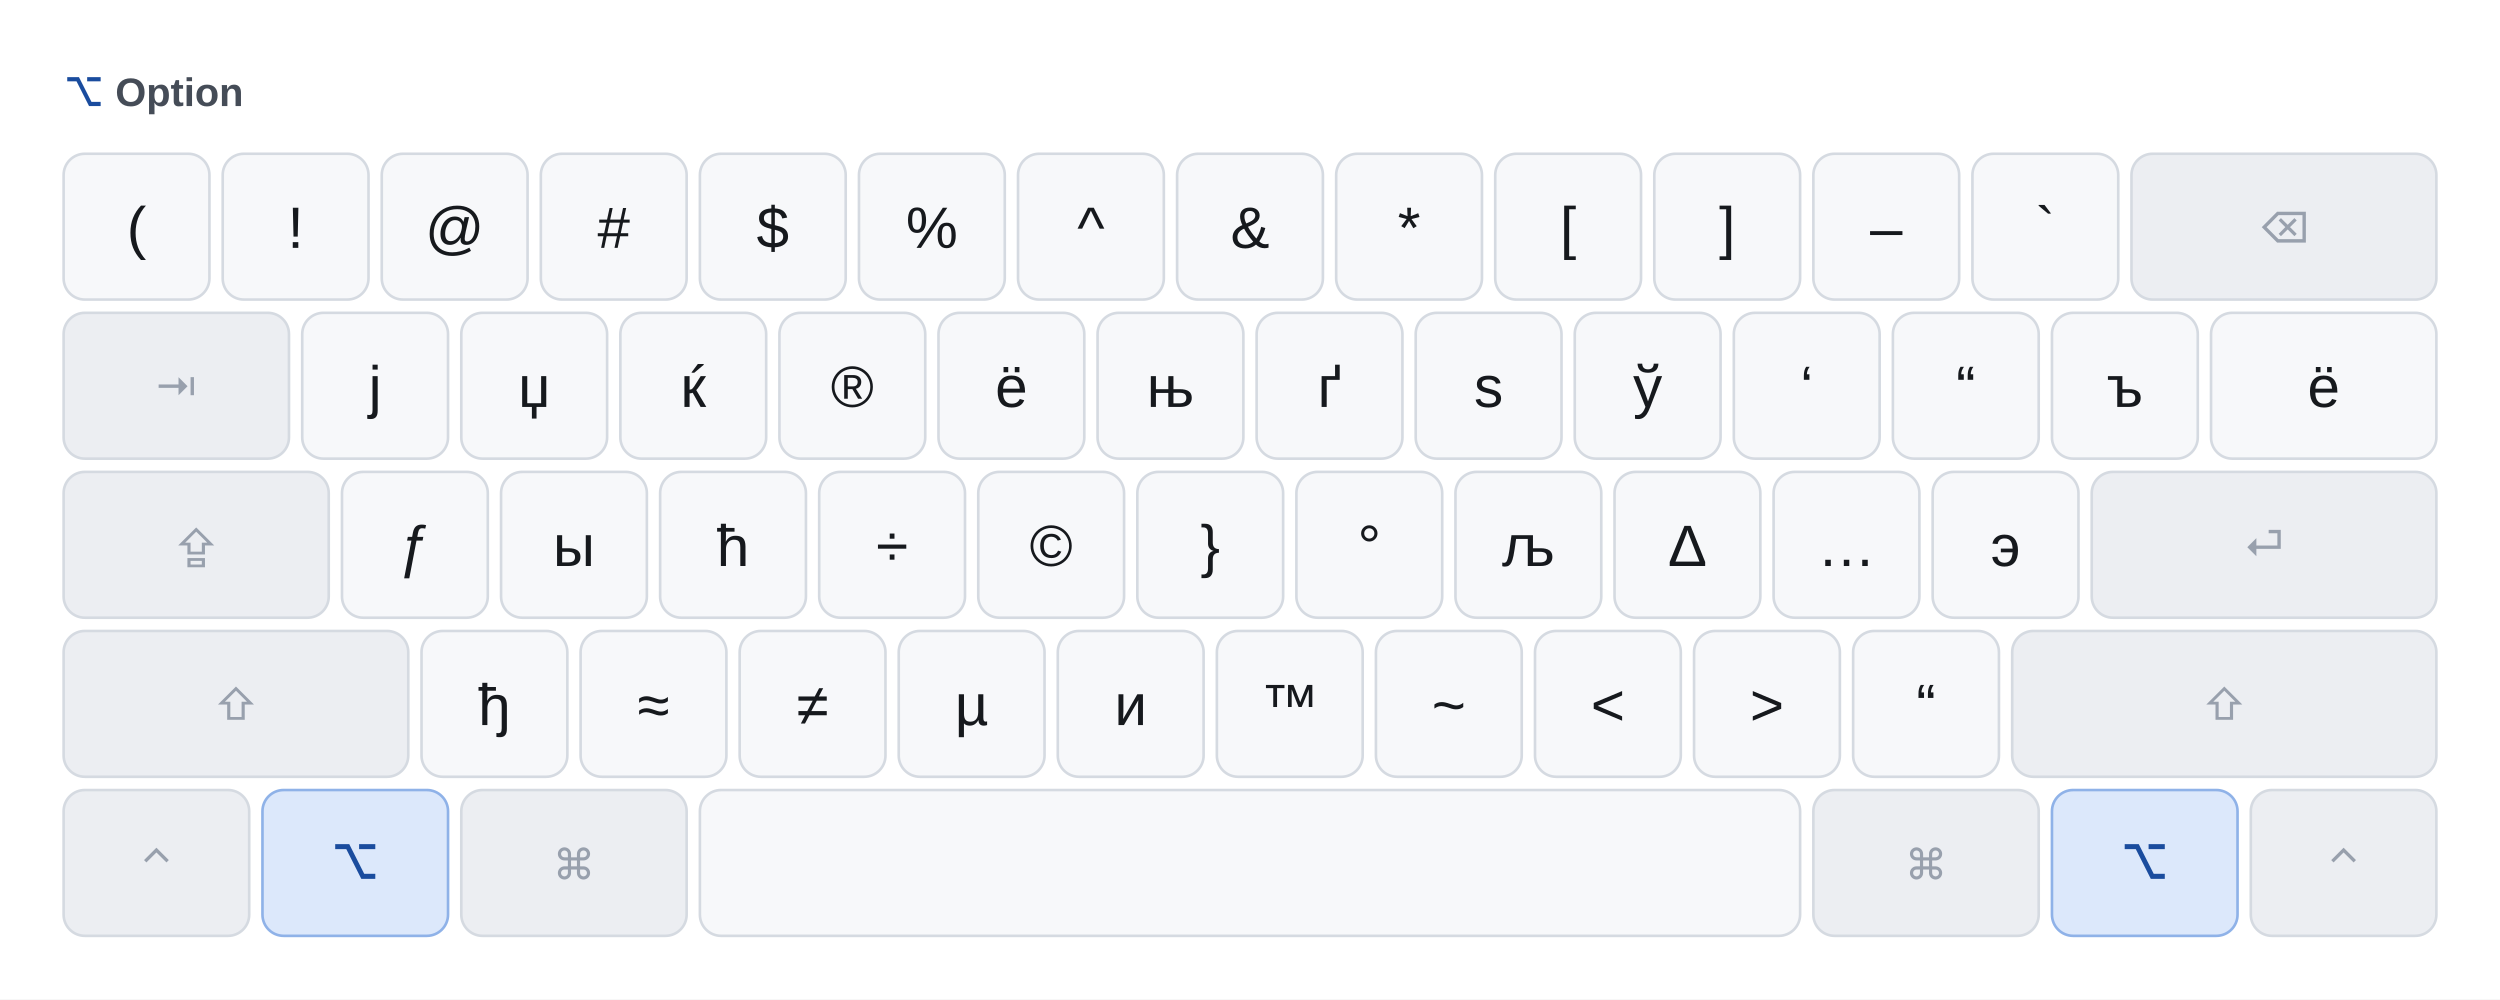
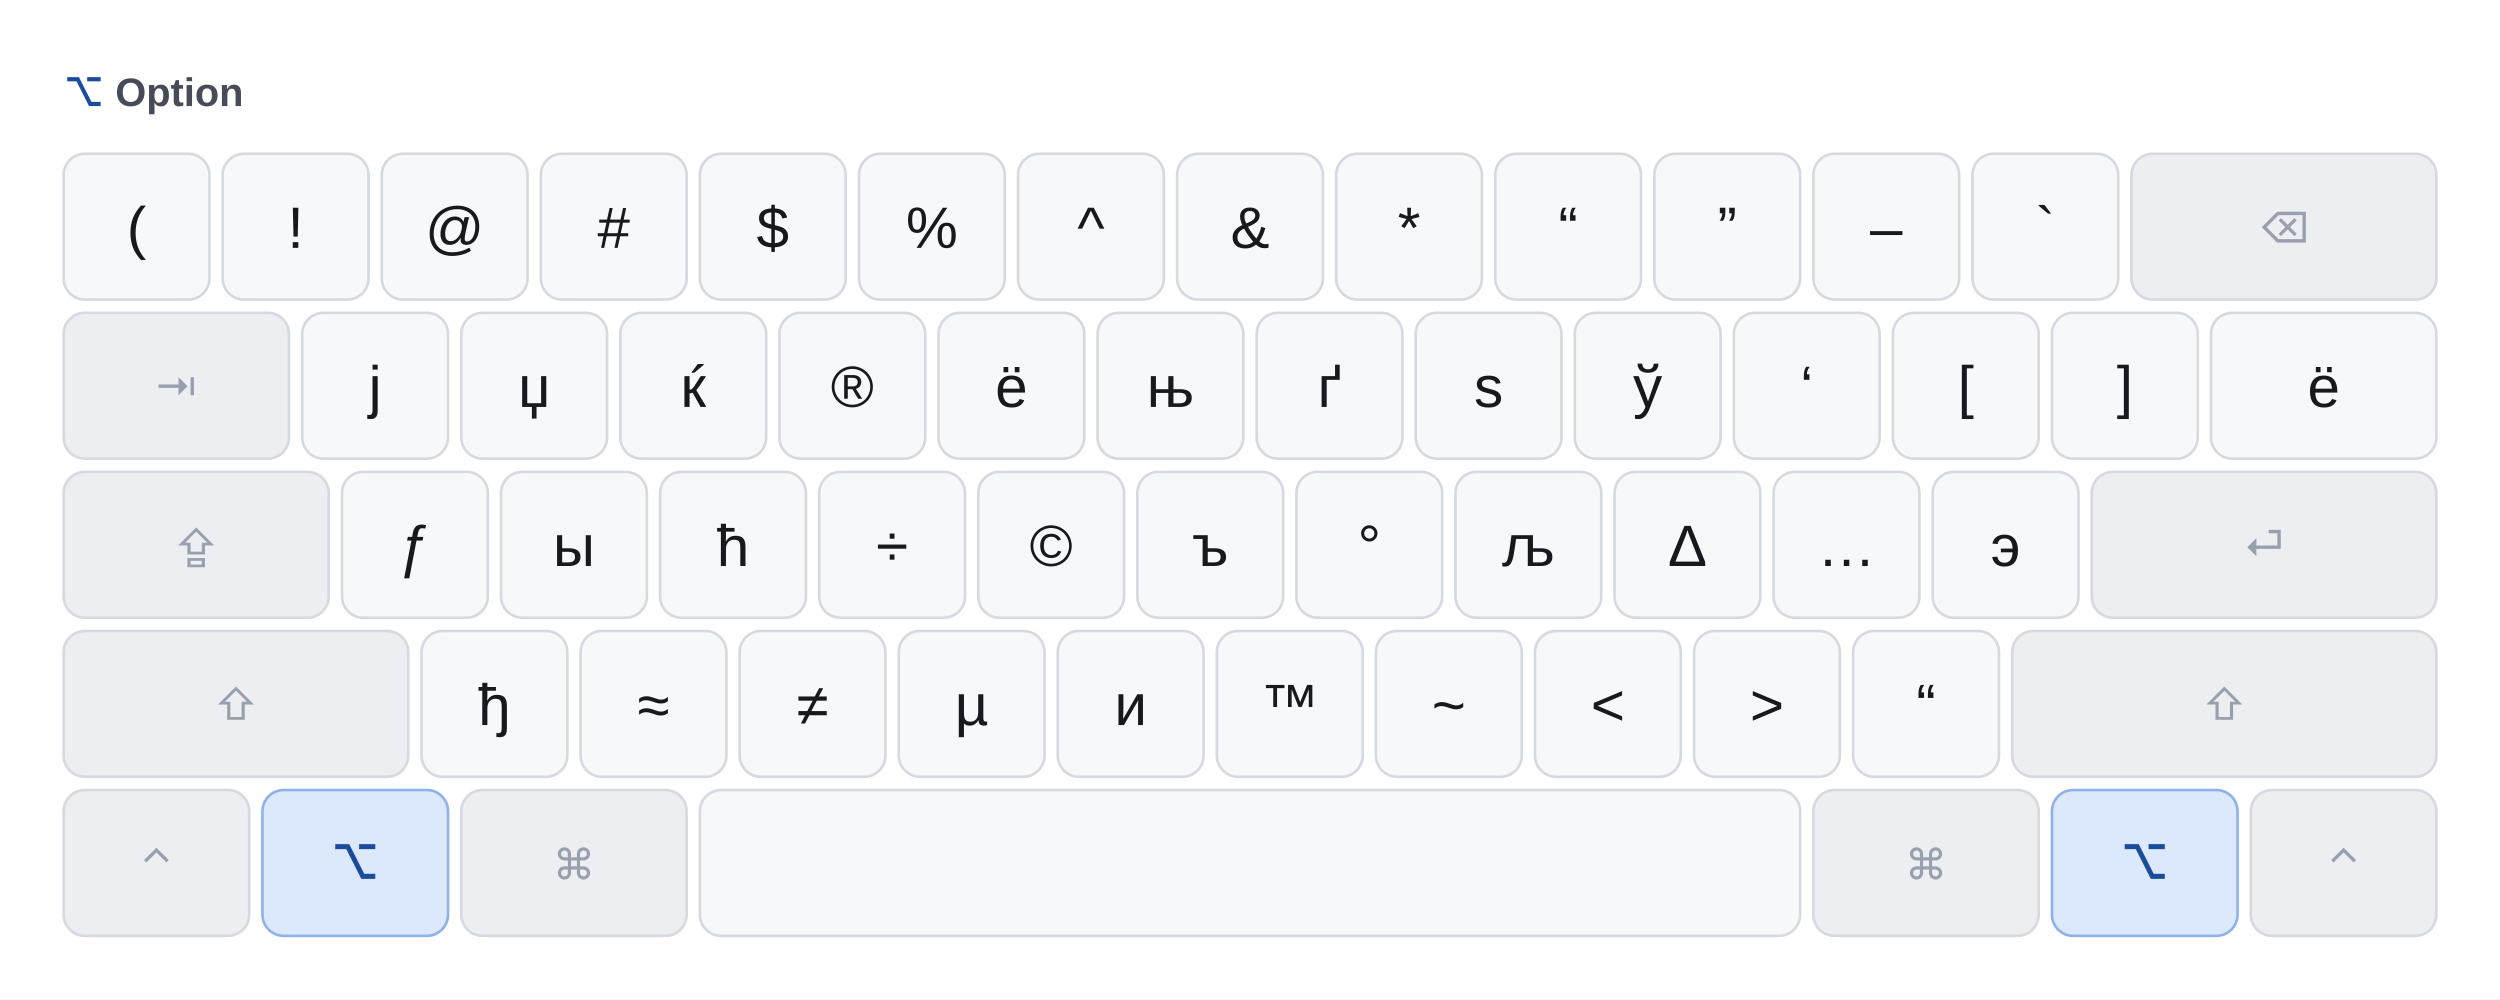
<svg xmlns="http://www.w3.org/2000/svg" width="943" height="377" viewBox="0 0 943 377" font-family="ui-sans-serif, -apple-system, BlinkMacSystemFont, 'SF Pro Text', 'Helvetica Neue', 'Segoe UI', Arial, sans-serif" role="img" aria-label="Ukrainian - Mac PC keyboard diagram, option layer.">
  <rect width="943" height="377" fill="#ffffff" />
  <text x="24" y="40" font-size="15" fill="#454c57" text-anchor="start" font-weight="600">
    <tspan fill="#1a4c9e">⌥</tspan>  Option</text>
  <rect x="24" y="58" width="55" height="55" rx="8" fill="#f7f8fa" stroke="#d5dae1" stroke-width="1" />
  <text x="51.5" y="93.5" font-size="22" fill="#16191d" text-anchor="middle">(</text>
  <rect x="84" y="58" width="55" height="55" rx="8" fill="#f7f8fa" stroke="#d5dae1" stroke-width="1" />
  <text x="111.5" y="93.5" font-size="22" fill="#16191d" text-anchor="middle">!</text>
  <rect x="144" y="58" width="55" height="55" rx="8" fill="#f7f8fa" stroke="#d5dae1" stroke-width="1" />
  <text x="171.5" y="93.5" font-size="22" fill="#16191d" text-anchor="middle">@</text>
  <rect x="204" y="58" width="55" height="55" rx="8" fill="#f7f8fa" stroke="#d5dae1" stroke-width="1" />
  <text x="231.5" y="93.5" font-size="22" fill="#16191d" text-anchor="middle">#</text>
  <rect x="264" y="58" width="55" height="55" rx="8" fill="#f7f8fa" stroke="#d5dae1" stroke-width="1" />
  <text x="291.5" y="93.5" font-size="22" fill="#16191d" text-anchor="middle">$</text>
  <rect x="324" y="58" width="55" height="55" rx="8" fill="#f7f8fa" stroke="#d5dae1" stroke-width="1" />
  <text x="351.5" y="93.5" font-size="22" fill="#16191d" text-anchor="middle">%</text>
  <rect x="384" y="58" width="55" height="55" rx="8" fill="#f7f8fa" stroke="#d5dae1" stroke-width="1" />
  <text x="411.5" y="93.5" font-size="22" fill="#16191d" text-anchor="middle">^</text>
  <rect x="444" y="58" width="55" height="55" rx="8" fill="#f7f8fa" stroke="#d5dae1" stroke-width="1" />
  <text x="471.5" y="93.5" font-size="22" fill="#16191d" text-anchor="middle">&amp;</text>
  <rect x="504" y="58" width="55" height="55" rx="8" fill="#f7f8fa" stroke="#d5dae1" stroke-width="1" />
  <text x="531.5" y="93.5" font-size="22" fill="#16191d" text-anchor="middle">*</text>
  <rect x="564" y="58" width="55" height="55" rx="8" fill="#f7f8fa" stroke="#d5dae1" stroke-width="1" />
-   <text x="591.5" y="93.5" font-size="22" fill="#16191d" text-anchor="middle">[</text>
+   <text x="591.5" y="93.5" font-size="22" fill="#16191d" text-anchor="middle">“</text>
  <rect x="624" y="58" width="55" height="55" rx="8" fill="#f7f8fa" stroke="#d5dae1" stroke-width="1" />
-   <text x="651.5" y="93.5" font-size="22" fill="#16191d" text-anchor="middle">]</text>
+   <text x="651.5" y="93.5" font-size="22" fill="#16191d" text-anchor="middle">”</text>
  <rect x="684" y="58" width="55" height="55" rx="8" fill="#f7f8fa" stroke="#d5dae1" stroke-width="1" />
  <text x="711.5" y="93.5" font-size="22" fill="#16191d" text-anchor="middle">–</text>
  <rect x="744" y="58" width="55" height="55" rx="8" fill="#f7f8fa" stroke="#d5dae1" stroke-width="1" />
  <text x="771.5" y="93.5" font-size="22" fill="#16191d" text-anchor="middle">`</text>
  <rect x="804" y="58" width="115" height="55" rx="8" fill="#eceef2" stroke="#d5dae1" stroke-width="1" />
  <text x="861.5" y="91.5" font-size="16" fill="#98a0ad" text-anchor="middle">⌫</text>
  <rect x="24" y="118" width="85" height="55" rx="8" fill="#eceef2" stroke="#d5dae1" stroke-width="1" />
  <text x="66.5" y="151.5" font-size="16" fill="#98a0ad" text-anchor="middle">⇥</text>
  <rect x="114" y="118" width="55" height="55" rx="8" fill="#f7f8fa" stroke="#d5dae1" stroke-width="1" />
  <text x="141.5" y="153.5" font-size="22" fill="#16191d" text-anchor="middle">ј</text>
  <rect x="174" y="118" width="55" height="55" rx="8" fill="#f7f8fa" stroke="#d5dae1" stroke-width="1" />
  <text x="201.5" y="153.5" font-size="22" fill="#16191d" text-anchor="middle">џ</text>
  <rect x="234" y="118" width="55" height="55" rx="8" fill="#f7f8fa" stroke="#d5dae1" stroke-width="1" />
  <text x="261.5" y="153.5" font-size="22" fill="#16191d" text-anchor="middle">ќ</text>
  <rect x="294" y="118" width="55" height="55" rx="8" fill="#f7f8fa" stroke="#d5dae1" stroke-width="1" />
  <text x="321.5" y="153.5" font-size="22" fill="#16191d" text-anchor="middle">®</text>
  <rect x="354" y="118" width="55" height="55" rx="8" fill="#f7f8fa" stroke="#d5dae1" stroke-width="1" />
  <text x="381.5" y="153.5" font-size="22" fill="#16191d" text-anchor="middle">ё</text>
  <rect x="414" y="118" width="55" height="55" rx="8" fill="#f7f8fa" stroke="#d5dae1" stroke-width="1" />
  <text x="441.5" y="153.5" font-size="22" fill="#16191d" text-anchor="middle">њ</text>
  <rect x="474" y="118" width="55" height="55" rx="8" fill="#f7f8fa" stroke="#d5dae1" stroke-width="1" />
  <text x="501.5" y="153.5" font-size="22" fill="#16191d" text-anchor="middle">ґ</text>
  <rect x="534" y="118" width="55" height="55" rx="8" fill="#f7f8fa" stroke="#d5dae1" stroke-width="1" />
  <text x="561.5" y="153.5" font-size="22" fill="#16191d" text-anchor="middle">ѕ</text>
  <rect x="594" y="118" width="55" height="55" rx="8" fill="#f7f8fa" stroke="#d5dae1" stroke-width="1" />
  <text x="621.5" y="153.5" font-size="22" fill="#16191d" text-anchor="middle">ў</text>
  <rect x="654" y="118" width="55" height="55" rx="8" fill="#f7f8fa" stroke="#d5dae1" stroke-width="1" />
  <text x="681.5" y="153.5" font-size="22" fill="#16191d" text-anchor="middle">‘</text>
  <rect x="714" y="118" width="55" height="55" rx="8" fill="#f7f8fa" stroke="#d5dae1" stroke-width="1" />
-   <text x="741.5" y="153.5" font-size="22" fill="#16191d" text-anchor="middle">“</text>
+   <text x="741.5" y="153.5" font-size="22" fill="#16191d" text-anchor="middle">[</text>
  <rect x="774" y="118" width="55" height="55" rx="8" fill="#f7f8fa" stroke="#d5dae1" stroke-width="1" />
-   <text x="801.5" y="153.5" font-size="22" fill="#16191d" text-anchor="middle">ъ</text>
+   <text x="801.5" y="153.5" font-size="22" fill="#16191d" text-anchor="middle">]</text>
  <rect x="834" y="118" width="85" height="55" rx="8" fill="#f7f8fa" stroke="#d5dae1" stroke-width="1" />
  <text x="876.5" y="153.5" font-size="22" fill="#16191d" text-anchor="middle">ё</text>
  <rect x="24" y="178" width="100" height="55" rx="8" fill="#eceef2" stroke="#d5dae1" stroke-width="1" />
  <text x="74" y="211.5" font-size="16" fill="#98a0ad" text-anchor="middle">⇪</text>
  <rect x="129" y="178" width="55" height="55" rx="8" fill="#f7f8fa" stroke="#d5dae1" stroke-width="1" />
  <text x="156.5" y="213.5" font-size="22" fill="#16191d" text-anchor="middle">ƒ</text>
  <rect x="189" y="178" width="55" height="55" rx="8" fill="#f7f8fa" stroke="#d5dae1" stroke-width="1" />
  <text x="216.5" y="213.5" font-size="22" fill="#16191d" text-anchor="middle">ы</text>
  <rect x="249" y="178" width="55" height="55" rx="8" fill="#f7f8fa" stroke="#d5dae1" stroke-width="1" />
  <text x="276.5" y="213.5" font-size="22" fill="#16191d" text-anchor="middle">ћ</text>
  <rect x="309" y="178" width="55" height="55" rx="8" fill="#f7f8fa" stroke="#d5dae1" stroke-width="1" />
  <text x="336.5" y="213.5" font-size="22" fill="#16191d" text-anchor="middle">÷</text>
  <rect x="369" y="178" width="55" height="55" rx="8" fill="#f7f8fa" stroke="#d5dae1" stroke-width="1" />
  <text x="396.5" y="213.5" font-size="22" fill="#16191d" text-anchor="middle">©</text>
  <rect x="429" y="178" width="55" height="55" rx="8" fill="#f7f8fa" stroke="#d5dae1" stroke-width="1" />
-   <text x="456.5" y="213.5" font-size="22" fill="#16191d" text-anchor="middle">}</text>
+   <text x="456.5" y="213.5" font-size="22" fill="#16191d" text-anchor="middle">ъ</text>
  <rect x="489" y="178" width="55" height="55" rx="8" fill="#f7f8fa" stroke="#d5dae1" stroke-width="1" />
  <text x="516.5" y="213.5" font-size="22" fill="#16191d" text-anchor="middle">°</text>
  <rect x="549" y="178" width="55" height="55" rx="8" fill="#f7f8fa" stroke="#d5dae1" stroke-width="1" />
  <text x="576.5" y="213.5" font-size="22" fill="#16191d" text-anchor="middle">љ</text>
  <rect x="609" y="178" width="55" height="55" rx="8" fill="#f7f8fa" stroke="#d5dae1" stroke-width="1" />
  <text x="636.5" y="213.5" font-size="22" fill="#16191d" text-anchor="middle">∆</text>
  <rect x="669" y="178" width="55" height="55" rx="8" fill="#f7f8fa" stroke="#d5dae1" stroke-width="1" />
  <text x="696.5" y="213.5" font-size="22" fill="#16191d" text-anchor="middle">…</text>
  <rect x="729" y="178" width="55" height="55" rx="8" fill="#f7f8fa" stroke="#d5dae1" stroke-width="1" />
  <text x="756.5" y="213.5" font-size="22" fill="#16191d" text-anchor="middle">э</text>
  <rect x="789" y="178" width="130" height="55" rx="8" fill="#eceef2" stroke="#d5dae1" stroke-width="1" />
  <text x="854" y="211.5" font-size="16" fill="#98a0ad" text-anchor="middle">⏎</text>
  <rect x="24" y="238" width="130" height="55" rx="8" fill="#eceef2" stroke="#d5dae1" stroke-width="1" />
  <text x="89" y="271.5" font-size="16" fill="#98a0ad" text-anchor="middle">⇧</text>
  <rect x="159" y="238" width="55" height="55" rx="8" fill="#f7f8fa" stroke="#d5dae1" stroke-width="1" />
  <text x="186.5" y="273.5" font-size="22" fill="#16191d" text-anchor="middle">ђ</text>
  <rect x="219" y="238" width="55" height="55" rx="8" fill="#f7f8fa" stroke="#d5dae1" stroke-width="1" />
  <text x="246.5" y="273.5" font-size="22" fill="#16191d" text-anchor="middle">≈</text>
  <rect x="279" y="238" width="55" height="55" rx="8" fill="#f7f8fa" stroke="#d5dae1" stroke-width="1" />
  <text x="306.5" y="273.5" font-size="22" fill="#16191d" text-anchor="middle">≠</text>
  <rect x="339" y="238" width="55" height="55" rx="8" fill="#f7f8fa" stroke="#d5dae1" stroke-width="1" />
  <text x="366.5" y="273.5" font-size="22" fill="#16191d" text-anchor="middle">µ</text>
  <rect x="399" y="238" width="55" height="55" rx="8" fill="#f7f8fa" stroke="#d5dae1" stroke-width="1" />
  <text x="426.5" y="273.5" font-size="22" fill="#16191d" text-anchor="middle">и</text>
  <rect x="459" y="238" width="55" height="55" rx="8" fill="#f7f8fa" stroke="#d5dae1" stroke-width="1" />
  <text x="486.5" y="273.5" font-size="22" fill="#16191d" text-anchor="middle">™</text>
  <rect x="519" y="238" width="55" height="55" rx="8" fill="#f7f8fa" stroke="#d5dae1" stroke-width="1" />
  <text x="546.5" y="273.5" font-size="22" fill="#16191d" text-anchor="middle">~</text>
  <rect x="579" y="238" width="55" height="55" rx="8" fill="#f7f8fa" stroke="#d5dae1" stroke-width="1" />
  <text x="606.5" y="273.5" font-size="22" fill="#16191d" text-anchor="middle">&lt;</text>
  <rect x="639" y="238" width="55" height="55" rx="8" fill="#f7f8fa" stroke="#d5dae1" stroke-width="1" />
  <text x="666.5" y="273.5" font-size="22" fill="#16191d" text-anchor="middle">&gt;</text>
  <rect x="699" y="238" width="55" height="55" rx="8" fill="#f7f8fa" stroke="#d5dae1" stroke-width="1" />
  <text x="726.5" y="273.5" font-size="22" fill="#16191d" text-anchor="middle">“</text>
  <rect x="759" y="238" width="160" height="55" rx="8" fill="#eceef2" stroke="#d5dae1" stroke-width="1" />
  <text x="839" y="271.5" font-size="16" fill="#98a0ad" text-anchor="middle">⇧</text>
  <rect x="24" y="298" width="70" height="55" rx="8" fill="#eceef2" stroke="#d5dae1" stroke-width="1" />
  <text x="59" y="331.5" font-size="16" fill="#98a0ad" text-anchor="middle">⌃</text>
  <rect x="99" y="298" width="70" height="55" rx="8" fill="#dce8fb" stroke="#8fb2e8" stroke-width="1" />
  <text x="134" y="331.5" font-size="18" fill="#1a4c9e" text-anchor="middle" font-weight="600">⌥</text>
  <rect x="174" y="298" width="85" height="55" rx="8" fill="#eceef2" stroke="#d5dae1" stroke-width="1" />
  <text x="216.5" y="331.5" font-size="16" fill="#98a0ad" text-anchor="middle">⌘</text>
  <rect x="264" y="298" width="415" height="55" rx="8" fill="#f7f8fa" stroke="#d5dae1" stroke-width="1" />
  <rect x="684" y="298" width="85" height="55" rx="8" fill="#eceef2" stroke="#d5dae1" stroke-width="1" />
  <text x="726.5" y="331.5" font-size="16" fill="#98a0ad" text-anchor="middle">⌘</text>
  <rect x="774" y="298" width="70" height="55" rx="8" fill="#dce8fb" stroke="#8fb2e8" stroke-width="1" />
  <text x="809" y="331.5" font-size="18" fill="#1a4c9e" text-anchor="middle" font-weight="600">⌥</text>
  <rect x="849" y="298" width="70" height="55" rx="8" fill="#eceef2" stroke="#d5dae1" stroke-width="1" />
  <text x="884" y="331.5" font-size="16" fill="#98a0ad" text-anchor="middle">⌃</text>
</svg>
